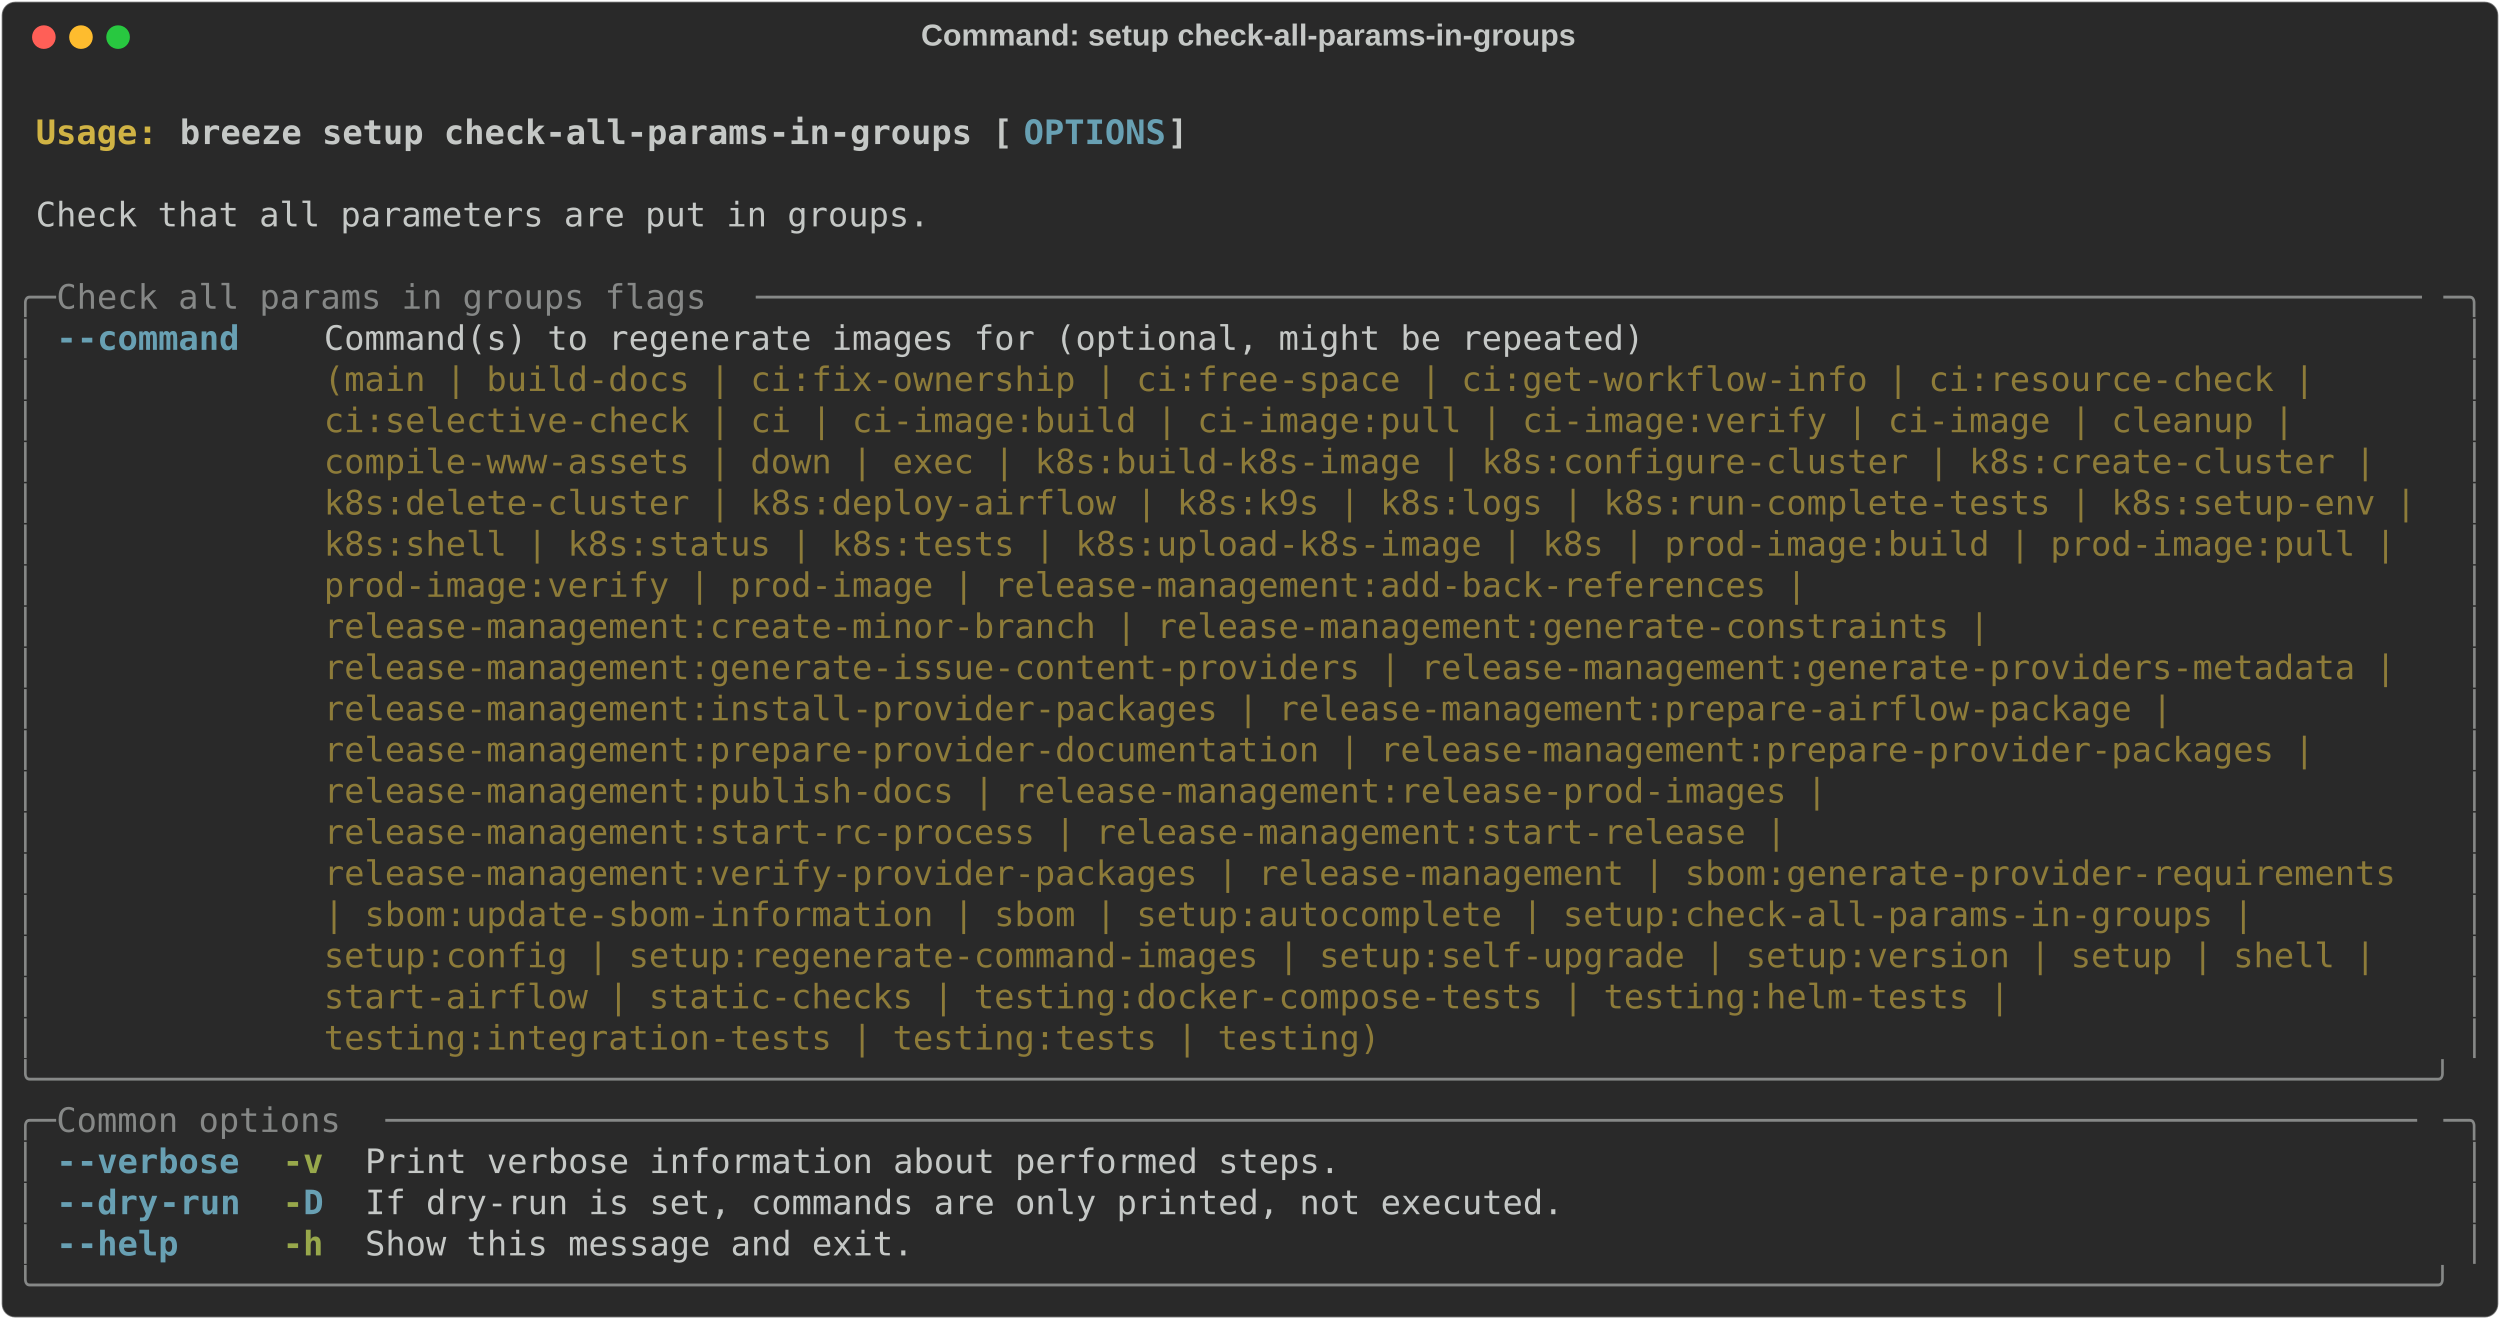
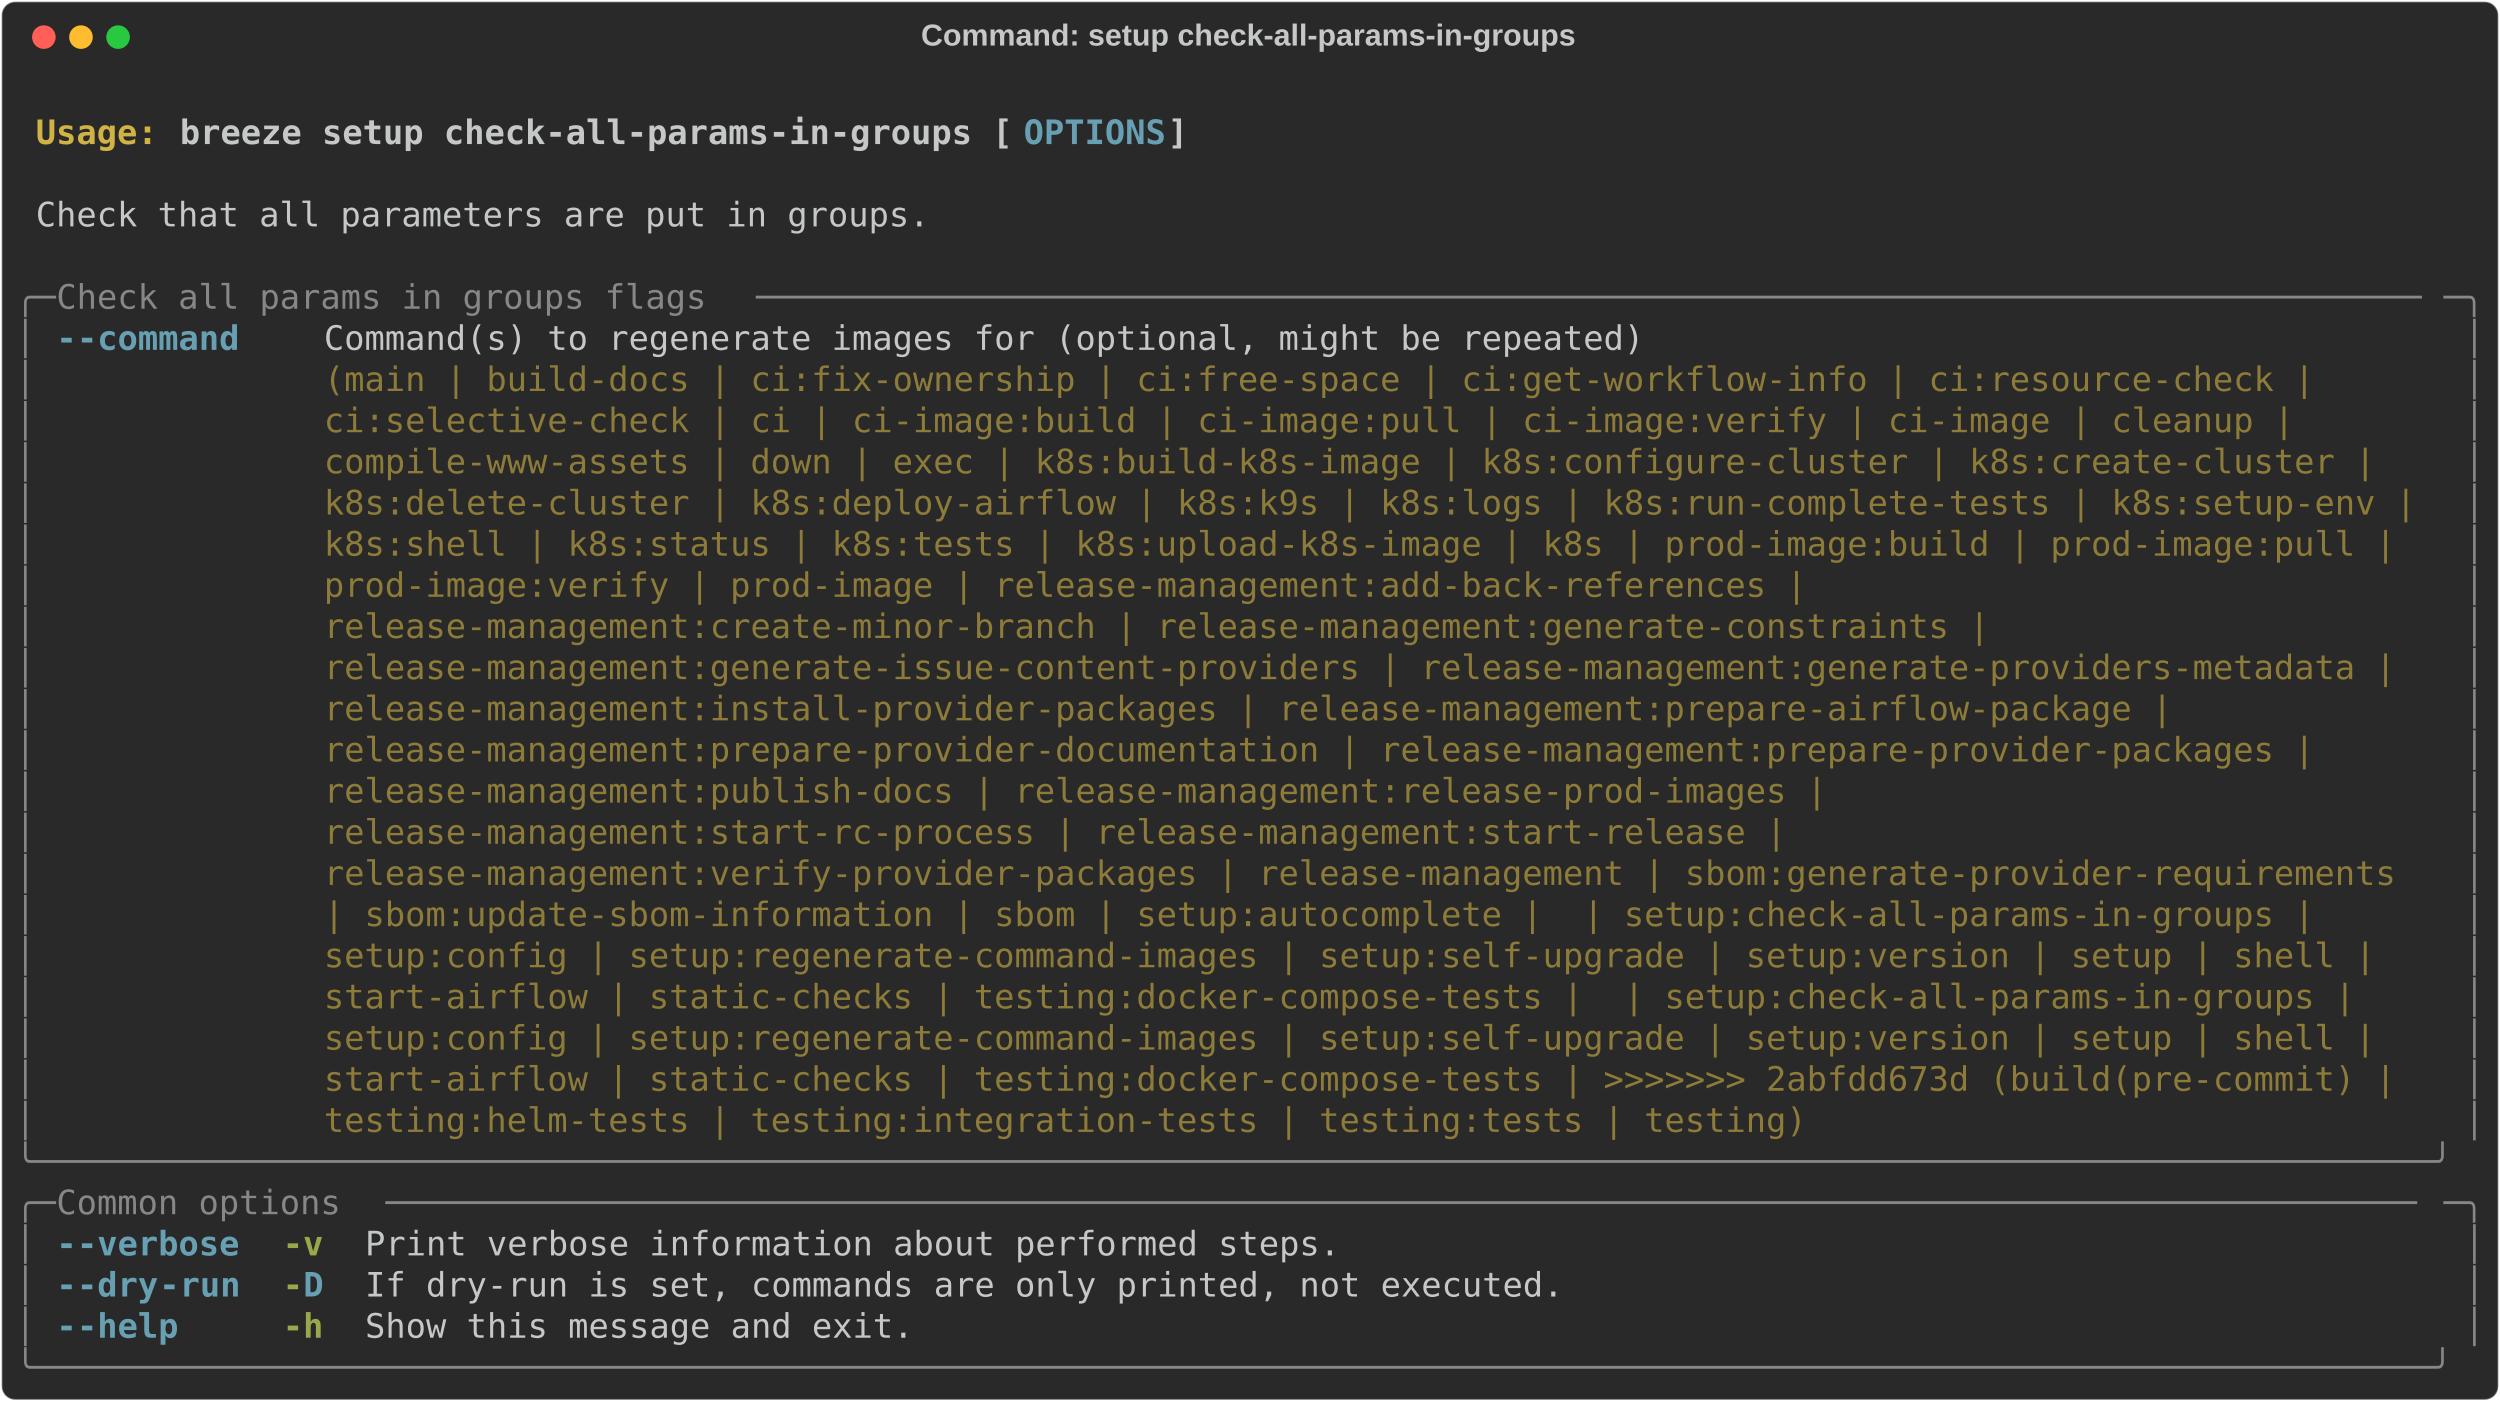
- <svg xmlns="http://www.w3.org/2000/svg" class="rich-terminal" viewBox="0 0 1482 782.0">
+ <svg xmlns="http://www.w3.org/2000/svg" class="rich-terminal" viewBox="0 0 1482 830.8">
  <style>

    @font-face {
        font-family: "Fira Code";
        src: local("FiraCode-Regular"),
                url("https://cdnjs.cloudflare.com/ajax/libs/firacode/6.2.0/woff2/FiraCode-Regular.woff2") format("woff2"),
                url("https://cdnjs.cloudflare.com/ajax/libs/firacode/6.2.0/woff/FiraCode-Regular.woff") format("woff");
        font-style: normal;
        font-weight: 400;
    }
    @font-face {
        font-family: "Fira Code";
        src: local("FiraCode-Bold"),
                url("https://cdnjs.cloudflare.com/ajax/libs/firacode/6.2.0/woff2/FiraCode-Bold.woff2") format("woff2"),
                url("https://cdnjs.cloudflare.com/ajax/libs/firacode/6.2.0/woff/FiraCode-Bold.woff") format("woff");
        font-style: bold;
        font-weight: 700;
    }

    .breeze-setup-check-all-params-in-groups-matrix {
        font-family: Fira Code, monospace;
        font-size: 20px;
        line-height: 24.4px;
        font-variant-east-asian: full-width;
    }

    .breeze-setup-check-all-params-in-groups-title {
        font-size: 18px;
        font-weight: bold;
        font-family: arial;
    }

    .breeze-setup-check-all-params-in-groups-r1 { fill: #c5c8c6;font-weight: bold }
.breeze-setup-check-all-params-in-groups-r2 { fill: #c5c8c6 }
.breeze-setup-check-all-params-in-groups-r3 { fill: #d0b344;font-weight: bold }
.breeze-setup-check-all-params-in-groups-r4 { fill: #68a0b3;font-weight: bold }
.breeze-setup-check-all-params-in-groups-r5 { fill: #868887 }
.breeze-setup-check-all-params-in-groups-r6 { fill: #8d7b39 }
.breeze-setup-check-all-params-in-groups-r7 { fill: #98a84b;font-weight: bold }
    </style>
  <defs>
    <clipPath id="breeze-setup-check-all-params-in-groups-clip-terminal">
-       <rect x="0" y="0" width="1463.0" height="731.0" />
+       <rect x="0" y="0" width="1463.0" height="779.8" />
    </clipPath>
    <clipPath id="breeze-setup-check-all-params-in-groups-line-0">
      <rect x="0" y="1.5" width="1464" height="24.65" />
    </clipPath>
    <clipPath id="breeze-setup-check-all-params-in-groups-line-1">
      <rect x="0" y="25.9" width="1464" height="24.65" />
    </clipPath>
    <clipPath id="breeze-setup-check-all-params-in-groups-line-2">
      <rect x="0" y="50.3" width="1464" height="24.65" />
    </clipPath>
    <clipPath id="breeze-setup-check-all-params-in-groups-line-3">
      <rect x="0" y="74.7" width="1464" height="24.65" />
    </clipPath>
    <clipPath id="breeze-setup-check-all-params-in-groups-line-4">
      <rect x="0" y="99.1" width="1464" height="24.65" />
    </clipPath>
    <clipPath id="breeze-setup-check-all-params-in-groups-line-5">
      <rect x="0" y="123.5" width="1464" height="24.65" />
    </clipPath>
    <clipPath id="breeze-setup-check-all-params-in-groups-line-6">
      <rect x="0" y="147.9" width="1464" height="24.65" />
    </clipPath>
    <clipPath id="breeze-setup-check-all-params-in-groups-line-7">
      <rect x="0" y="172.3" width="1464" height="24.65" />
    </clipPath>
    <clipPath id="breeze-setup-check-all-params-in-groups-line-8">
      <rect x="0" y="196.7" width="1464" height="24.65" />
    </clipPath>
    <clipPath id="breeze-setup-check-all-params-in-groups-line-9">
      <rect x="0" y="221.1" width="1464" height="24.65" />
    </clipPath>
    <clipPath id="breeze-setup-check-all-params-in-groups-line-10">
      <rect x="0" y="245.5" width="1464" height="24.65" />
    </clipPath>
    <clipPath id="breeze-setup-check-all-params-in-groups-line-11">
      <rect x="0" y="269.9" width="1464" height="24.65" />
    </clipPath>
    <clipPath id="breeze-setup-check-all-params-in-groups-line-12">
      <rect x="0" y="294.3" width="1464" height="24.65" />
    </clipPath>
    <clipPath id="breeze-setup-check-all-params-in-groups-line-13">
      <rect x="0" y="318.7" width="1464" height="24.65" />
    </clipPath>
    <clipPath id="breeze-setup-check-all-params-in-groups-line-14">
      <rect x="0" y="343.1" width="1464" height="24.65" />
    </clipPath>
    <clipPath id="breeze-setup-check-all-params-in-groups-line-15">
      <rect x="0" y="367.5" width="1464" height="24.65" />
    </clipPath>
    <clipPath id="breeze-setup-check-all-params-in-groups-line-16">
      <rect x="0" y="391.9" width="1464" height="24.65" />
    </clipPath>
    <clipPath id="breeze-setup-check-all-params-in-groups-line-17">
      <rect x="0" y="416.3" width="1464" height="24.65" />
    </clipPath>
    <clipPath id="breeze-setup-check-all-params-in-groups-line-18">
      <rect x="0" y="440.7" width="1464" height="24.65" />
    </clipPath>
    <clipPath id="breeze-setup-check-all-params-in-groups-line-19">
      <rect x="0" y="465.1" width="1464" height="24.65" />
    </clipPath>
    <clipPath id="breeze-setup-check-all-params-in-groups-line-20">
      <rect x="0" y="489.5" width="1464" height="24.65" />
    </clipPath>
    <clipPath id="breeze-setup-check-all-params-in-groups-line-21">
      <rect x="0" y="513.9" width="1464" height="24.65" />
    </clipPath>
    <clipPath id="breeze-setup-check-all-params-in-groups-line-22">
      <rect x="0" y="538.3" width="1464" height="24.65" />
    </clipPath>
    <clipPath id="breeze-setup-check-all-params-in-groups-line-23">
      <rect x="0" y="562.7" width="1464" height="24.65" />
    </clipPath>
    <clipPath id="breeze-setup-check-all-params-in-groups-line-24">
      <rect x="0" y="587.1" width="1464" height="24.65" />
    </clipPath>
    <clipPath id="breeze-setup-check-all-params-in-groups-line-25">
      <rect x="0" y="611.5" width="1464" height="24.65" />
    </clipPath>
    <clipPath id="breeze-setup-check-all-params-in-groups-line-26">
      <rect x="0" y="635.9" width="1464" height="24.65" />
    </clipPath>
    <clipPath id="breeze-setup-check-all-params-in-groups-line-27">
      <rect x="0" y="660.3" width="1464" height="24.65" />
    </clipPath>
    <clipPath id="breeze-setup-check-all-params-in-groups-line-28">
      <rect x="0" y="684.7" width="1464" height="24.65" />
    </clipPath>
+     <clipPath id="breeze-setup-check-all-params-in-groups-line-29">
+       <rect x="0" y="709.1" width="1464" height="24.65" />
+     </clipPath>
+     <clipPath id="breeze-setup-check-all-params-in-groups-line-30">
+       <rect x="0" y="733.5" width="1464" height="24.65" />
+     </clipPath>
  </defs>
-   <rect fill="#292929" stroke="rgba(255,255,255,0.35)" stroke-width="1" x="1" y="1" width="1480" height="780" rx="8" />
+   <rect fill="#292929" stroke="rgba(255,255,255,0.35)" stroke-width="1" x="1" y="1" width="1480" height="828.8" rx="8" />
  <text class="breeze-setup-check-all-params-in-groups-title" fill="#c5c8c6" text-anchor="middle" x="740" y="27">Command: setup check-all-params-in-groups</text>
  <g transform="translate(26,22)">
    <circle cx="0" cy="0" r="7" fill="#ff5f57" />
    <circle cx="22" cy="0" r="7" fill="#febc2e" />
    <circle cx="44" cy="0" r="7" fill="#28c840" />
  </g>
  <g transform="translate(9, 41)" clip-path="url(#breeze-setup-check-all-params-in-groups-clip-terminal)">
    <g class="breeze-setup-check-all-params-in-groups-matrix">
      <text class="breeze-setup-check-all-params-in-groups-r2" x="1464" y="20" textLength="12.2" clip-path="url(#breeze-setup-check-all-params-in-groups-line-0)">
</text>
      <text class="breeze-setup-check-all-params-in-groups-r3" x="12.2" y="44.4" textLength="85.4" clip-path="url(#breeze-setup-check-all-params-in-groups-line-1)">Usage: </text>
      <text class="breeze-setup-check-all-params-in-groups-r1" x="97.6" y="44.4" textLength="500.2" clip-path="url(#breeze-setup-check-all-params-in-groups-line-1)">breeze setup check-all-params-in-groups [</text>
      <text class="breeze-setup-check-all-params-in-groups-r4" x="597.8" y="44.4" textLength="85.4" clip-path="url(#breeze-setup-check-all-params-in-groups-line-1)">OPTIONS</text>
      <text class="breeze-setup-check-all-params-in-groups-r1" x="683.2" y="44.4" textLength="12.2" clip-path="url(#breeze-setup-check-all-params-in-groups-line-1)">]</text>
      <text class="breeze-setup-check-all-params-in-groups-r2" x="1464" y="44.4" textLength="12.2" clip-path="url(#breeze-setup-check-all-params-in-groups-line-1)">
</text>
      <text class="breeze-setup-check-all-params-in-groups-r2" x="1464" y="68.8" textLength="12.2" clip-path="url(#breeze-setup-check-all-params-in-groups-line-2)">
</text>
      <text class="breeze-setup-check-all-params-in-groups-r2" x="12.2" y="93.2" textLength="536.8" clip-path="url(#breeze-setup-check-all-params-in-groups-line-3)">Check that all parameters are put in groups.</text>
      <text class="breeze-setup-check-all-params-in-groups-r2" x="1464" y="93.2" textLength="12.2" clip-path="url(#breeze-setup-check-all-params-in-groups-line-3)">
</text>
      <text class="breeze-setup-check-all-params-in-groups-r2" x="1464" y="117.6" textLength="12.2" clip-path="url(#breeze-setup-check-all-params-in-groups-line-4)">
</text>
      <text class="breeze-setup-check-all-params-in-groups-r5" x="0" y="142" textLength="24.4" clip-path="url(#breeze-setup-check-all-params-in-groups-line-5)">╭─</text>
      <text class="breeze-setup-check-all-params-in-groups-r5" x="24.4" y="142" textLength="414.8" clip-path="url(#breeze-setup-check-all-params-in-groups-line-5)"> Check all params in groups flags </text>
      <text class="breeze-setup-check-all-params-in-groups-r5" x="439.2" y="142" textLength="1000.4" clip-path="url(#breeze-setup-check-all-params-in-groups-line-5)">──────────────────────────────────────────────────────────────────────────────────</text>
      <text class="breeze-setup-check-all-params-in-groups-r5" x="1439.6" y="142" textLength="24.4" clip-path="url(#breeze-setup-check-all-params-in-groups-line-5)">─╮</text>
      <text class="breeze-setup-check-all-params-in-groups-r2" x="1464" y="142" textLength="12.2" clip-path="url(#breeze-setup-check-all-params-in-groups-line-5)">
</text>
      <text class="breeze-setup-check-all-params-in-groups-r5" x="0" y="166.4" textLength="12.2" clip-path="url(#breeze-setup-check-all-params-in-groups-line-6)">│</text>
      <text class="breeze-setup-check-all-params-in-groups-r4" x="24.4" y="166.4" textLength="12.2" clip-path="url(#breeze-setup-check-all-params-in-groups-line-6)">-</text>
      <text class="breeze-setup-check-all-params-in-groups-r4" x="36.6" y="166.4" textLength="97.6" clip-path="url(#breeze-setup-check-all-params-in-groups-line-6)">-command</text>
      <text class="breeze-setup-check-all-params-in-groups-r2" x="183" y="166.4" textLength="1256.6" clip-path="url(#breeze-setup-check-all-params-in-groups-line-6)">Command(s) to regenerate images for (optional, might be repeated)                                      </text>
      <text class="breeze-setup-check-all-params-in-groups-r5" x="1451.8" y="166.4" textLength="12.2" clip-path="url(#breeze-setup-check-all-params-in-groups-line-6)">│</text>
      <text class="breeze-setup-check-all-params-in-groups-r2" x="1464" y="166.4" textLength="12.2" clip-path="url(#breeze-setup-check-all-params-in-groups-line-6)">
</text>
      <text class="breeze-setup-check-all-params-in-groups-r5" x="0" y="190.8" textLength="12.2" clip-path="url(#breeze-setup-check-all-params-in-groups-line-7)">│</text>
      <text class="breeze-setup-check-all-params-in-groups-r6" x="183" y="190.8" textLength="1256.6" clip-path="url(#breeze-setup-check-all-params-in-groups-line-7)">(main | build-docs | ci:fix-ownership | ci:free-space | ci:get-workflow-info | ci:resource-check |     </text>
      <text class="breeze-setup-check-all-params-in-groups-r5" x="1451.8" y="190.8" textLength="12.2" clip-path="url(#breeze-setup-check-all-params-in-groups-line-7)">│</text>
      <text class="breeze-setup-check-all-params-in-groups-r2" x="1464" y="190.8" textLength="12.2" clip-path="url(#breeze-setup-check-all-params-in-groups-line-7)">
</text>
      <text class="breeze-setup-check-all-params-in-groups-r5" x="0" y="215.2" textLength="12.2" clip-path="url(#breeze-setup-check-all-params-in-groups-line-8)">│</text>
      <text class="breeze-setup-check-all-params-in-groups-r6" x="183" y="215.2" textLength="1256.6" clip-path="url(#breeze-setup-check-all-params-in-groups-line-8)">ci:selective-check | ci | ci-image:build | ci-image:pull | ci-image:verify | ci-image | cleanup |      </text>
      <text class="breeze-setup-check-all-params-in-groups-r5" x="1451.8" y="215.2" textLength="12.2" clip-path="url(#breeze-setup-check-all-params-in-groups-line-8)">│</text>
      <text class="breeze-setup-check-all-params-in-groups-r2" x="1464" y="215.2" textLength="12.2" clip-path="url(#breeze-setup-check-all-params-in-groups-line-8)">
</text>
      <text class="breeze-setup-check-all-params-in-groups-r5" x="0" y="239.6" textLength="12.2" clip-path="url(#breeze-setup-check-all-params-in-groups-line-9)">│</text>
      <text class="breeze-setup-check-all-params-in-groups-r6" x="183" y="239.6" textLength="1256.6" clip-path="url(#breeze-setup-check-all-params-in-groups-line-9)">compile-www-assets | down | exec | k8s:build-k8s-image | k8s:configure-cluster | k8s:create-cluster |  </text>
      <text class="breeze-setup-check-all-params-in-groups-r5" x="1451.8" y="239.6" textLength="12.2" clip-path="url(#breeze-setup-check-all-params-in-groups-line-9)">│</text>
      <text class="breeze-setup-check-all-params-in-groups-r2" x="1464" y="239.6" textLength="12.2" clip-path="url(#breeze-setup-check-all-params-in-groups-line-9)">
</text>
      <text class="breeze-setup-check-all-params-in-groups-r5" x="0" y="264" textLength="12.2" clip-path="url(#breeze-setup-check-all-params-in-groups-line-10)">│</text>
      <text class="breeze-setup-check-all-params-in-groups-r6" x="183" y="264" textLength="1256.6" clip-path="url(#breeze-setup-check-all-params-in-groups-line-10)">k8s:delete-cluster | k8s:deploy-airflow | k8s:k9s | k8s:logs | k8s:run-complete-tests | k8s:setup-env |</text>
      <text class="breeze-setup-check-all-params-in-groups-r5" x="1451.8" y="264" textLength="12.2" clip-path="url(#breeze-setup-check-all-params-in-groups-line-10)">│</text>
      <text class="breeze-setup-check-all-params-in-groups-r2" x="1464" y="264" textLength="12.2" clip-path="url(#breeze-setup-check-all-params-in-groups-line-10)">
</text>
      <text class="breeze-setup-check-all-params-in-groups-r5" x="0" y="288.4" textLength="12.2" clip-path="url(#breeze-setup-check-all-params-in-groups-line-11)">│</text>
      <text class="breeze-setup-check-all-params-in-groups-r6" x="183" y="288.4" textLength="1256.6" clip-path="url(#breeze-setup-check-all-params-in-groups-line-11)">k8s:shell | k8s:status | k8s:tests | k8s:upload-k8s-image | k8s | prod-image:build | prod-image:pull | </text>
      <text class="breeze-setup-check-all-params-in-groups-r5" x="1451.8" y="288.4" textLength="12.2" clip-path="url(#breeze-setup-check-all-params-in-groups-line-11)">│</text>
      <text class="breeze-setup-check-all-params-in-groups-r2" x="1464" y="288.4" textLength="12.2" clip-path="url(#breeze-setup-check-all-params-in-groups-line-11)">
</text>
      <text class="breeze-setup-check-all-params-in-groups-r5" x="0" y="312.8" textLength="12.2" clip-path="url(#breeze-setup-check-all-params-in-groups-line-12)">│</text>
      <text class="breeze-setup-check-all-params-in-groups-r6" x="183" y="312.8" textLength="1256.6" clip-path="url(#breeze-setup-check-all-params-in-groups-line-12)">prod-image:verify | prod-image | release-management:add-back-references |                              </text>
      <text class="breeze-setup-check-all-params-in-groups-r5" x="1451.8" y="312.8" textLength="12.2" clip-path="url(#breeze-setup-check-all-params-in-groups-line-12)">│</text>
      <text class="breeze-setup-check-all-params-in-groups-r2" x="1464" y="312.8" textLength="12.2" clip-path="url(#breeze-setup-check-all-params-in-groups-line-12)">
</text>
      <text class="breeze-setup-check-all-params-in-groups-r5" x="0" y="337.2" textLength="12.2" clip-path="url(#breeze-setup-check-all-params-in-groups-line-13)">│</text>
      <text class="breeze-setup-check-all-params-in-groups-r6" x="183" y="337.2" textLength="1256.6" clip-path="url(#breeze-setup-check-all-params-in-groups-line-13)">release-management:create-minor-branch | release-management:generate-constraints |                     </text>
      <text class="breeze-setup-check-all-params-in-groups-r5" x="1451.8" y="337.2" textLength="12.2" clip-path="url(#breeze-setup-check-all-params-in-groups-line-13)">│</text>
      <text class="breeze-setup-check-all-params-in-groups-r2" x="1464" y="337.2" textLength="12.2" clip-path="url(#breeze-setup-check-all-params-in-groups-line-13)">
</text>
      <text class="breeze-setup-check-all-params-in-groups-r5" x="0" y="361.6" textLength="12.2" clip-path="url(#breeze-setup-check-all-params-in-groups-line-14)">│</text>
      <text class="breeze-setup-check-all-params-in-groups-r6" x="183" y="361.6" textLength="1256.6" clip-path="url(#breeze-setup-check-all-params-in-groups-line-14)">release-management:generate-issue-content-providers | release-management:generate-providers-metadata | </text>
      <text class="breeze-setup-check-all-params-in-groups-r5" x="1451.8" y="361.6" textLength="12.2" clip-path="url(#breeze-setup-check-all-params-in-groups-line-14)">│</text>
      <text class="breeze-setup-check-all-params-in-groups-r2" x="1464" y="361.6" textLength="12.2" clip-path="url(#breeze-setup-check-all-params-in-groups-line-14)">
</text>
      <text class="breeze-setup-check-all-params-in-groups-r5" x="0" y="386" textLength="12.2" clip-path="url(#breeze-setup-check-all-params-in-groups-line-15)">│</text>
      <text class="breeze-setup-check-all-params-in-groups-r6" x="183" y="386" textLength="1256.6" clip-path="url(#breeze-setup-check-all-params-in-groups-line-15)">release-management:install-provider-packages | release-management:prepare-airflow-package |            </text>
      <text class="breeze-setup-check-all-params-in-groups-r5" x="1451.8" y="386" textLength="12.2" clip-path="url(#breeze-setup-check-all-params-in-groups-line-15)">│</text>
      <text class="breeze-setup-check-all-params-in-groups-r2" x="1464" y="386" textLength="12.2" clip-path="url(#breeze-setup-check-all-params-in-groups-line-15)">
</text>
      <text class="breeze-setup-check-all-params-in-groups-r5" x="0" y="410.4" textLength="12.2" clip-path="url(#breeze-setup-check-all-params-in-groups-line-16)">│</text>
      <text class="breeze-setup-check-all-params-in-groups-r6" x="183" y="410.4" textLength="1256.6" clip-path="url(#breeze-setup-check-all-params-in-groups-line-16)">release-management:prepare-provider-documentation | release-management:prepare-provider-packages |     </text>
      <text class="breeze-setup-check-all-params-in-groups-r5" x="1451.8" y="410.4" textLength="12.2" clip-path="url(#breeze-setup-check-all-params-in-groups-line-16)">│</text>
      <text class="breeze-setup-check-all-params-in-groups-r2" x="1464" y="410.4" textLength="12.2" clip-path="url(#breeze-setup-check-all-params-in-groups-line-16)">
</text>
      <text class="breeze-setup-check-all-params-in-groups-r5" x="0" y="434.8" textLength="12.2" clip-path="url(#breeze-setup-check-all-params-in-groups-line-17)">│</text>
      <text class="breeze-setup-check-all-params-in-groups-r6" x="183" y="434.8" textLength="1256.6" clip-path="url(#breeze-setup-check-all-params-in-groups-line-17)">release-management:publish-docs | release-management:release-prod-images |                             </text>
      <text class="breeze-setup-check-all-params-in-groups-r5" x="1451.8" y="434.8" textLength="12.2" clip-path="url(#breeze-setup-check-all-params-in-groups-line-17)">│</text>
      <text class="breeze-setup-check-all-params-in-groups-r2" x="1464" y="434.8" textLength="12.2" clip-path="url(#breeze-setup-check-all-params-in-groups-line-17)">
</text>
      <text class="breeze-setup-check-all-params-in-groups-r5" x="0" y="459.2" textLength="12.2" clip-path="url(#breeze-setup-check-all-params-in-groups-line-18)">│</text>
      <text class="breeze-setup-check-all-params-in-groups-r6" x="183" y="459.2" textLength="1256.6" clip-path="url(#breeze-setup-check-all-params-in-groups-line-18)">release-management:start-rc-process | release-management:start-release |                               </text>
      <text class="breeze-setup-check-all-params-in-groups-r5" x="1451.8" y="459.2" textLength="12.2" clip-path="url(#breeze-setup-check-all-params-in-groups-line-18)">│</text>
      <text class="breeze-setup-check-all-params-in-groups-r2" x="1464" y="459.2" textLength="12.2" clip-path="url(#breeze-setup-check-all-params-in-groups-line-18)">
</text>
      <text class="breeze-setup-check-all-params-in-groups-r5" x="0" y="483.6" textLength="12.2" clip-path="url(#breeze-setup-check-all-params-in-groups-line-19)">│</text>
      <text class="breeze-setup-check-all-params-in-groups-r6" x="183" y="483.6" textLength="1256.6" clip-path="url(#breeze-setup-check-all-params-in-groups-line-19)">release-management:verify-provider-packages | release-management | sbom:generate-provider-requirements </text>
      <text class="breeze-setup-check-all-params-in-groups-r5" x="1451.8" y="483.6" textLength="12.2" clip-path="url(#breeze-setup-check-all-params-in-groups-line-19)">│</text>
      <text class="breeze-setup-check-all-params-in-groups-r2" x="1464" y="483.6" textLength="12.2" clip-path="url(#breeze-setup-check-all-params-in-groups-line-19)">
</text>
      <text class="breeze-setup-check-all-params-in-groups-r5" x="0" y="508" textLength="12.2" clip-path="url(#breeze-setup-check-all-params-in-groups-line-20)">│</text>
-       <text class="breeze-setup-check-all-params-in-groups-r6" x="183" y="508" textLength="1256.6" clip-path="url(#breeze-setup-check-all-params-in-groups-line-20)">| sbom:update-sbom-information | sbom | setup:autocomplete | setup:check-all-params-in-groups |        </text>
+       <text class="breeze-setup-check-all-params-in-groups-r6" x="183" y="508" textLength="1256.6" clip-path="url(#breeze-setup-check-all-params-in-groups-line-20)">| sbom:update-sbom-information | sbom | setup:autocomplete |  | setup:check-all-params-in-groups |     </text>
      <text class="breeze-setup-check-all-params-in-groups-r5" x="1451.8" y="508" textLength="12.2" clip-path="url(#breeze-setup-check-all-params-in-groups-line-20)">│</text>
      <text class="breeze-setup-check-all-params-in-groups-r2" x="1464" y="508" textLength="12.2" clip-path="url(#breeze-setup-check-all-params-in-groups-line-20)">
</text>
      <text class="breeze-setup-check-all-params-in-groups-r5" x="0" y="532.4" textLength="12.2" clip-path="url(#breeze-setup-check-all-params-in-groups-line-21)">│</text>
      <text class="breeze-setup-check-all-params-in-groups-r6" x="183" y="532.4" textLength="1256.6" clip-path="url(#breeze-setup-check-all-params-in-groups-line-21)">setup:config | setup:regenerate-command-images | setup:self-upgrade | setup:version | setup | shell |  </text>
      <text class="breeze-setup-check-all-params-in-groups-r5" x="1451.8" y="532.4" textLength="12.2" clip-path="url(#breeze-setup-check-all-params-in-groups-line-21)">│</text>
      <text class="breeze-setup-check-all-params-in-groups-r2" x="1464" y="532.4" textLength="12.2" clip-path="url(#breeze-setup-check-all-params-in-groups-line-21)">
</text>
      <text class="breeze-setup-check-all-params-in-groups-r5" x="0" y="556.8" textLength="12.2" clip-path="url(#breeze-setup-check-all-params-in-groups-line-22)">│</text>
-       <text class="breeze-setup-check-all-params-in-groups-r6" x="183" y="556.8" textLength="1256.6" clip-path="url(#breeze-setup-check-all-params-in-groups-line-22)">start-airflow | static-checks | testing:docker-compose-tests | testing:helm-tests |                    </text>
+       <text class="breeze-setup-check-all-params-in-groups-r6" x="183" y="556.8" textLength="1256.6" clip-path="url(#breeze-setup-check-all-params-in-groups-line-22)">start-airflow | static-checks | testing:docker-compose-tests |  | setup:check-all-params-in-groups |   </text>
      <text class="breeze-setup-check-all-params-in-groups-r5" x="1451.8" y="556.8" textLength="12.2" clip-path="url(#breeze-setup-check-all-params-in-groups-line-22)">│</text>
      <text class="breeze-setup-check-all-params-in-groups-r2" x="1464" y="556.8" textLength="12.2" clip-path="url(#breeze-setup-check-all-params-in-groups-line-22)">
</text>
      <text class="breeze-setup-check-all-params-in-groups-r5" x="0" y="581.2" textLength="12.2" clip-path="url(#breeze-setup-check-all-params-in-groups-line-23)">│</text>
-       <text class="breeze-setup-check-all-params-in-groups-r6" x="183" y="581.2" textLength="1256.6" clip-path="url(#breeze-setup-check-all-params-in-groups-line-23)">testing:integration-tests | testing:tests | testing)                                                   </text>
+       <text class="breeze-setup-check-all-params-in-groups-r6" x="183" y="581.2" textLength="1256.6" clip-path="url(#breeze-setup-check-all-params-in-groups-line-23)">setup:config | setup:regenerate-command-images | setup:self-upgrade | setup:version | setup | shell |  </text>
      <text class="breeze-setup-check-all-params-in-groups-r5" x="1451.8" y="581.2" textLength="12.2" clip-path="url(#breeze-setup-check-all-params-in-groups-line-23)">│</text>
      <text class="breeze-setup-check-all-params-in-groups-r2" x="1464" y="581.2" textLength="12.2" clip-path="url(#breeze-setup-check-all-params-in-groups-line-23)">
</text>
-       <text class="breeze-setup-check-all-params-in-groups-r5" x="0" y="605.6" textLength="1464" clip-path="url(#breeze-setup-check-all-params-in-groups-line-24)">╰──────────────────────────────────────────────────────────────────────────────────────────────────────────────────────╯</text>
+       <text class="breeze-setup-check-all-params-in-groups-r5" x="0" y="605.6" textLength="12.2" clip-path="url(#breeze-setup-check-all-params-in-groups-line-24)">│</text>
+       <text class="breeze-setup-check-all-params-in-groups-r6" x="183" y="605.6" textLength="1256.6" clip-path="url(#breeze-setup-check-all-params-in-groups-line-24)">start-airflow | static-checks | testing:docker-compose-tests | &gt;&gt;&gt;&gt;&gt;&gt;&gt; 2abfdd673d (build(pre-commit) | </text>
+       <text class="breeze-setup-check-all-params-in-groups-r5" x="1451.8" y="605.6" textLength="12.2" clip-path="url(#breeze-setup-check-all-params-in-groups-line-24)">│</text>
      <text class="breeze-setup-check-all-params-in-groups-r2" x="1464" y="605.6" textLength="12.2" clip-path="url(#breeze-setup-check-all-params-in-groups-line-24)">
</text>
-       <text class="breeze-setup-check-all-params-in-groups-r5" x="0" y="630" textLength="24.4" clip-path="url(#breeze-setup-check-all-params-in-groups-line-25)">╭─</text>
-       <text class="breeze-setup-check-all-params-in-groups-r5" x="24.4" y="630" textLength="195.2" clip-path="url(#breeze-setup-check-all-params-in-groups-line-25)"> Common options </text>
-       <text class="breeze-setup-check-all-params-in-groups-r5" x="219.6" y="630" textLength="1220" clip-path="url(#breeze-setup-check-all-params-in-groups-line-25)">────────────────────────────────────────────────────────────────────────────────────────────────────</text>
-       <text class="breeze-setup-check-all-params-in-groups-r5" x="1439.6" y="630" textLength="24.4" clip-path="url(#breeze-setup-check-all-params-in-groups-line-25)">─╮</text>
+       <text class="breeze-setup-check-all-params-in-groups-r5" x="0" y="630" textLength="12.2" clip-path="url(#breeze-setup-check-all-params-in-groups-line-25)">│</text>
+       <text class="breeze-setup-check-all-params-in-groups-r6" x="183" y="630" textLength="1256.6" clip-path="url(#breeze-setup-check-all-params-in-groups-line-25)">testing:helm-tests | testing:integration-tests | testing:tests | testing)                              </text>
+       <text class="breeze-setup-check-all-params-in-groups-r5" x="1451.8" y="630" textLength="12.2" clip-path="url(#breeze-setup-check-all-params-in-groups-line-25)">│</text>
      <text class="breeze-setup-check-all-params-in-groups-r2" x="1464" y="630" textLength="12.2" clip-path="url(#breeze-setup-check-all-params-in-groups-line-25)">
</text>
-       <text class="breeze-setup-check-all-params-in-groups-r5" x="0" y="654.4" textLength="12.2" clip-path="url(#breeze-setup-check-all-params-in-groups-line-26)">│</text>
-       <text class="breeze-setup-check-all-params-in-groups-r4" x="24.4" y="654.4" textLength="12.2" clip-path="url(#breeze-setup-check-all-params-in-groups-line-26)">-</text>
-       <text class="breeze-setup-check-all-params-in-groups-r4" x="36.6" y="654.4" textLength="97.6" clip-path="url(#breeze-setup-check-all-params-in-groups-line-26)">-verbose</text>
-       <text class="breeze-setup-check-all-params-in-groups-r7" x="158.6" y="654.4" textLength="24.4" clip-path="url(#breeze-setup-check-all-params-in-groups-line-26)">-v</text>
-       <text class="breeze-setup-check-all-params-in-groups-r2" x="207.4" y="654.4" textLength="585.6" clip-path="url(#breeze-setup-check-all-params-in-groups-line-26)">Print verbose information about performed steps.</text>
-       <text class="breeze-setup-check-all-params-in-groups-r5" x="1451.8" y="654.4" textLength="12.2" clip-path="url(#breeze-setup-check-all-params-in-groups-line-26)">│</text>
+       <text class="breeze-setup-check-all-params-in-groups-r5" x="0" y="654.4" textLength="1464" clip-path="url(#breeze-setup-check-all-params-in-groups-line-26)">╰──────────────────────────────────────────────────────────────────────────────────────────────────────────────────────╯</text>
      <text class="breeze-setup-check-all-params-in-groups-r2" x="1464" y="654.4" textLength="12.2" clip-path="url(#breeze-setup-check-all-params-in-groups-line-26)">
</text>
-       <text class="breeze-setup-check-all-params-in-groups-r5" x="0" y="678.8" textLength="12.2" clip-path="url(#breeze-setup-check-all-params-in-groups-line-27)">│</text>
-       <text class="breeze-setup-check-all-params-in-groups-r4" x="24.4" y="678.8" textLength="12.2" clip-path="url(#breeze-setup-check-all-params-in-groups-line-27)">-</text>
-       <text class="breeze-setup-check-all-params-in-groups-r4" x="36.6" y="678.8" textLength="48.8" clip-path="url(#breeze-setup-check-all-params-in-groups-line-27)">-dry</text>
-       <text class="breeze-setup-check-all-params-in-groups-r4" x="85.4" y="678.8" textLength="48.8" clip-path="url(#breeze-setup-check-all-params-in-groups-line-27)">-run</text>
-       <text class="breeze-setup-check-all-params-in-groups-r7" x="158.6" y="678.8" textLength="12.2" clip-path="url(#breeze-setup-check-all-params-in-groups-line-27)">-</text>
-       <text class="breeze-setup-check-all-params-in-groups-r4" x="170.8" y="678.8" textLength="12.2" clip-path="url(#breeze-setup-check-all-params-in-groups-line-27)">D</text>
-       <text class="breeze-setup-check-all-params-in-groups-r2" x="207.4" y="678.8" textLength="719.8" clip-path="url(#breeze-setup-check-all-params-in-groups-line-27)">If dry-run is set, commands are only printed, not executed.</text>
-       <text class="breeze-setup-check-all-params-in-groups-r5" x="1451.8" y="678.8" textLength="12.2" clip-path="url(#breeze-setup-check-all-params-in-groups-line-27)">│</text>
+       <text class="breeze-setup-check-all-params-in-groups-r5" x="0" y="678.8" textLength="24.4" clip-path="url(#breeze-setup-check-all-params-in-groups-line-27)">╭─</text>
+       <text class="breeze-setup-check-all-params-in-groups-r5" x="24.4" y="678.8" textLength="195.2" clip-path="url(#breeze-setup-check-all-params-in-groups-line-27)"> Common options </text>
+       <text class="breeze-setup-check-all-params-in-groups-r5" x="219.6" y="678.8" textLength="1220" clip-path="url(#breeze-setup-check-all-params-in-groups-line-27)">────────────────────────────────────────────────────────────────────────────────────────────────────</text>
+       <text class="breeze-setup-check-all-params-in-groups-r5" x="1439.6" y="678.8" textLength="24.4" clip-path="url(#breeze-setup-check-all-params-in-groups-line-27)">─╮</text>
      <text class="breeze-setup-check-all-params-in-groups-r2" x="1464" y="678.8" textLength="12.2" clip-path="url(#breeze-setup-check-all-params-in-groups-line-27)">
</text>
      <text class="breeze-setup-check-all-params-in-groups-r5" x="0" y="703.2" textLength="12.2" clip-path="url(#breeze-setup-check-all-params-in-groups-line-28)">│</text>
      <text class="breeze-setup-check-all-params-in-groups-r4" x="24.4" y="703.2" textLength="12.2" clip-path="url(#breeze-setup-check-all-params-in-groups-line-28)">-</text>
-       <text class="breeze-setup-check-all-params-in-groups-r4" x="36.6" y="703.2" textLength="61" clip-path="url(#breeze-setup-check-all-params-in-groups-line-28)">-help</text>
-       <text class="breeze-setup-check-all-params-in-groups-r7" x="158.6" y="703.2" textLength="24.4" clip-path="url(#breeze-setup-check-all-params-in-groups-line-28)">-h</text>
-       <text class="breeze-setup-check-all-params-in-groups-r2" x="207.4" y="703.2" textLength="329.4" clip-path="url(#breeze-setup-check-all-params-in-groups-line-28)">Show this message and exit.</text>
+       <text class="breeze-setup-check-all-params-in-groups-r4" x="36.6" y="703.2" textLength="97.6" clip-path="url(#breeze-setup-check-all-params-in-groups-line-28)">-verbose</text>
+       <text class="breeze-setup-check-all-params-in-groups-r7" x="158.6" y="703.2" textLength="24.4" clip-path="url(#breeze-setup-check-all-params-in-groups-line-28)">-v</text>
+       <text class="breeze-setup-check-all-params-in-groups-r2" x="207.4" y="703.2" textLength="585.6" clip-path="url(#breeze-setup-check-all-params-in-groups-line-28)">Print verbose information about performed steps.</text>
      <text class="breeze-setup-check-all-params-in-groups-r5" x="1451.8" y="703.2" textLength="12.2" clip-path="url(#breeze-setup-check-all-params-in-groups-line-28)">│</text>
      <text class="breeze-setup-check-all-params-in-groups-r2" x="1464" y="703.2" textLength="12.2" clip-path="url(#breeze-setup-check-all-params-in-groups-line-28)">
</text>
-       <text class="breeze-setup-check-all-params-in-groups-r5" x="0" y="727.6" textLength="1464" clip-path="url(#breeze-setup-check-all-params-in-groups-line-29)">╰──────────────────────────────────────────────────────────────────────────────────────────────────────────────────────╯</text>
+       <text class="breeze-setup-check-all-params-in-groups-r5" x="0" y="727.6" textLength="12.2" clip-path="url(#breeze-setup-check-all-params-in-groups-line-29)">│</text>
+       <text class="breeze-setup-check-all-params-in-groups-r4" x="24.4" y="727.6" textLength="12.2" clip-path="url(#breeze-setup-check-all-params-in-groups-line-29)">-</text>
+       <text class="breeze-setup-check-all-params-in-groups-r4" x="36.6" y="727.6" textLength="48.8" clip-path="url(#breeze-setup-check-all-params-in-groups-line-29)">-dry</text>
+       <text class="breeze-setup-check-all-params-in-groups-r4" x="85.4" y="727.6" textLength="48.8" clip-path="url(#breeze-setup-check-all-params-in-groups-line-29)">-run</text>
+       <text class="breeze-setup-check-all-params-in-groups-r7" x="158.6" y="727.6" textLength="12.2" clip-path="url(#breeze-setup-check-all-params-in-groups-line-29)">-</text>
+       <text class="breeze-setup-check-all-params-in-groups-r4" x="170.8" y="727.6" textLength="12.2" clip-path="url(#breeze-setup-check-all-params-in-groups-line-29)">D</text>
+       <text class="breeze-setup-check-all-params-in-groups-r2" x="207.4" y="727.6" textLength="719.8" clip-path="url(#breeze-setup-check-all-params-in-groups-line-29)">If dry-run is set, commands are only printed, not executed.</text>
+       <text class="breeze-setup-check-all-params-in-groups-r5" x="1451.8" y="727.6" textLength="12.2" clip-path="url(#breeze-setup-check-all-params-in-groups-line-29)">│</text>
      <text class="breeze-setup-check-all-params-in-groups-r2" x="1464" y="727.6" textLength="12.2" clip-path="url(#breeze-setup-check-all-params-in-groups-line-29)">
+ </text>
+       <text class="breeze-setup-check-all-params-in-groups-r5" x="0" y="752" textLength="12.2" clip-path="url(#breeze-setup-check-all-params-in-groups-line-30)">│</text>
+       <text class="breeze-setup-check-all-params-in-groups-r4" x="24.4" y="752" textLength="12.2" clip-path="url(#breeze-setup-check-all-params-in-groups-line-30)">-</text>
+       <text class="breeze-setup-check-all-params-in-groups-r4" x="36.6" y="752" textLength="61" clip-path="url(#breeze-setup-check-all-params-in-groups-line-30)">-help</text>
+       <text class="breeze-setup-check-all-params-in-groups-r7" x="158.6" y="752" textLength="24.4" clip-path="url(#breeze-setup-check-all-params-in-groups-line-30)">-h</text>
+       <text class="breeze-setup-check-all-params-in-groups-r2" x="207.4" y="752" textLength="329.4" clip-path="url(#breeze-setup-check-all-params-in-groups-line-30)">Show this message and exit.</text>
+       <text class="breeze-setup-check-all-params-in-groups-r5" x="1451.8" y="752" textLength="12.2" clip-path="url(#breeze-setup-check-all-params-in-groups-line-30)">│</text>
+       <text class="breeze-setup-check-all-params-in-groups-r2" x="1464" y="752" textLength="12.2" clip-path="url(#breeze-setup-check-all-params-in-groups-line-30)">
+ </text>
+       <text class="breeze-setup-check-all-params-in-groups-r5" x="0" y="776.4" textLength="1464" clip-path="url(#breeze-setup-check-all-params-in-groups-line-31)">╰──────────────────────────────────────────────────────────────────────────────────────────────────────────────────────╯</text>
+       <text class="breeze-setup-check-all-params-in-groups-r2" x="1464" y="776.4" textLength="12.2" clip-path="url(#breeze-setup-check-all-params-in-groups-line-31)">
</text>
    </g>
  </g>
</svg>
